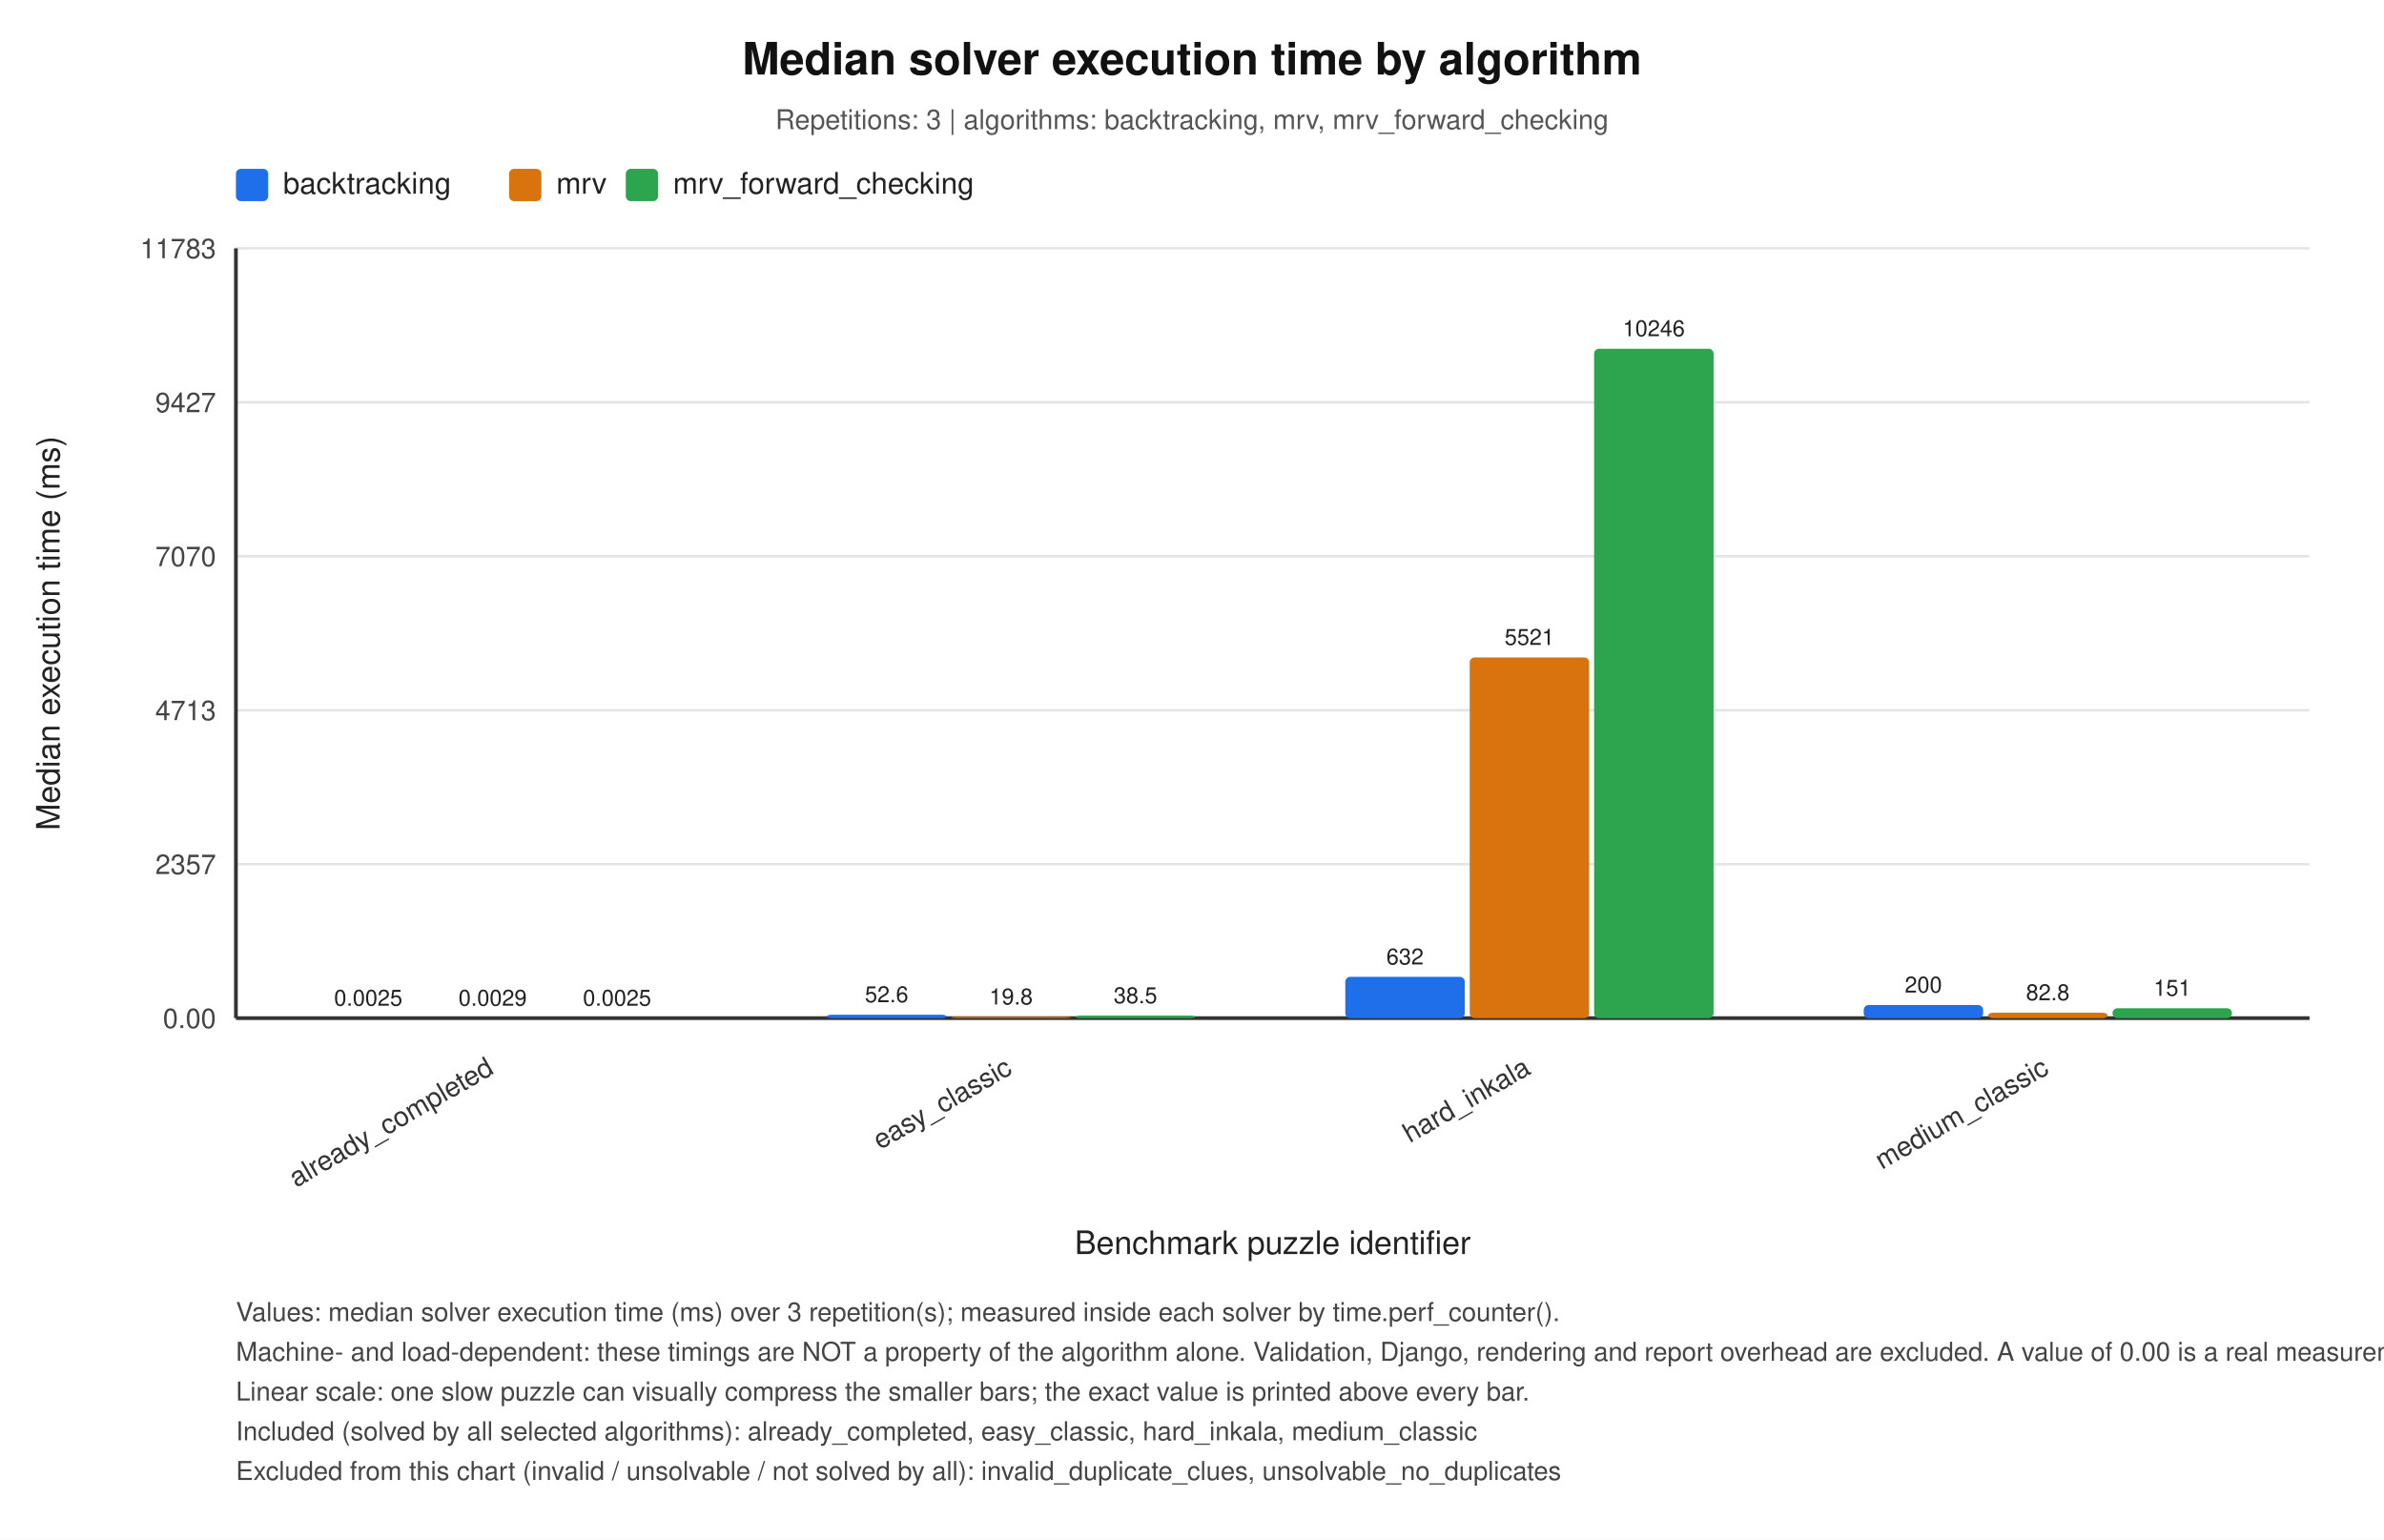
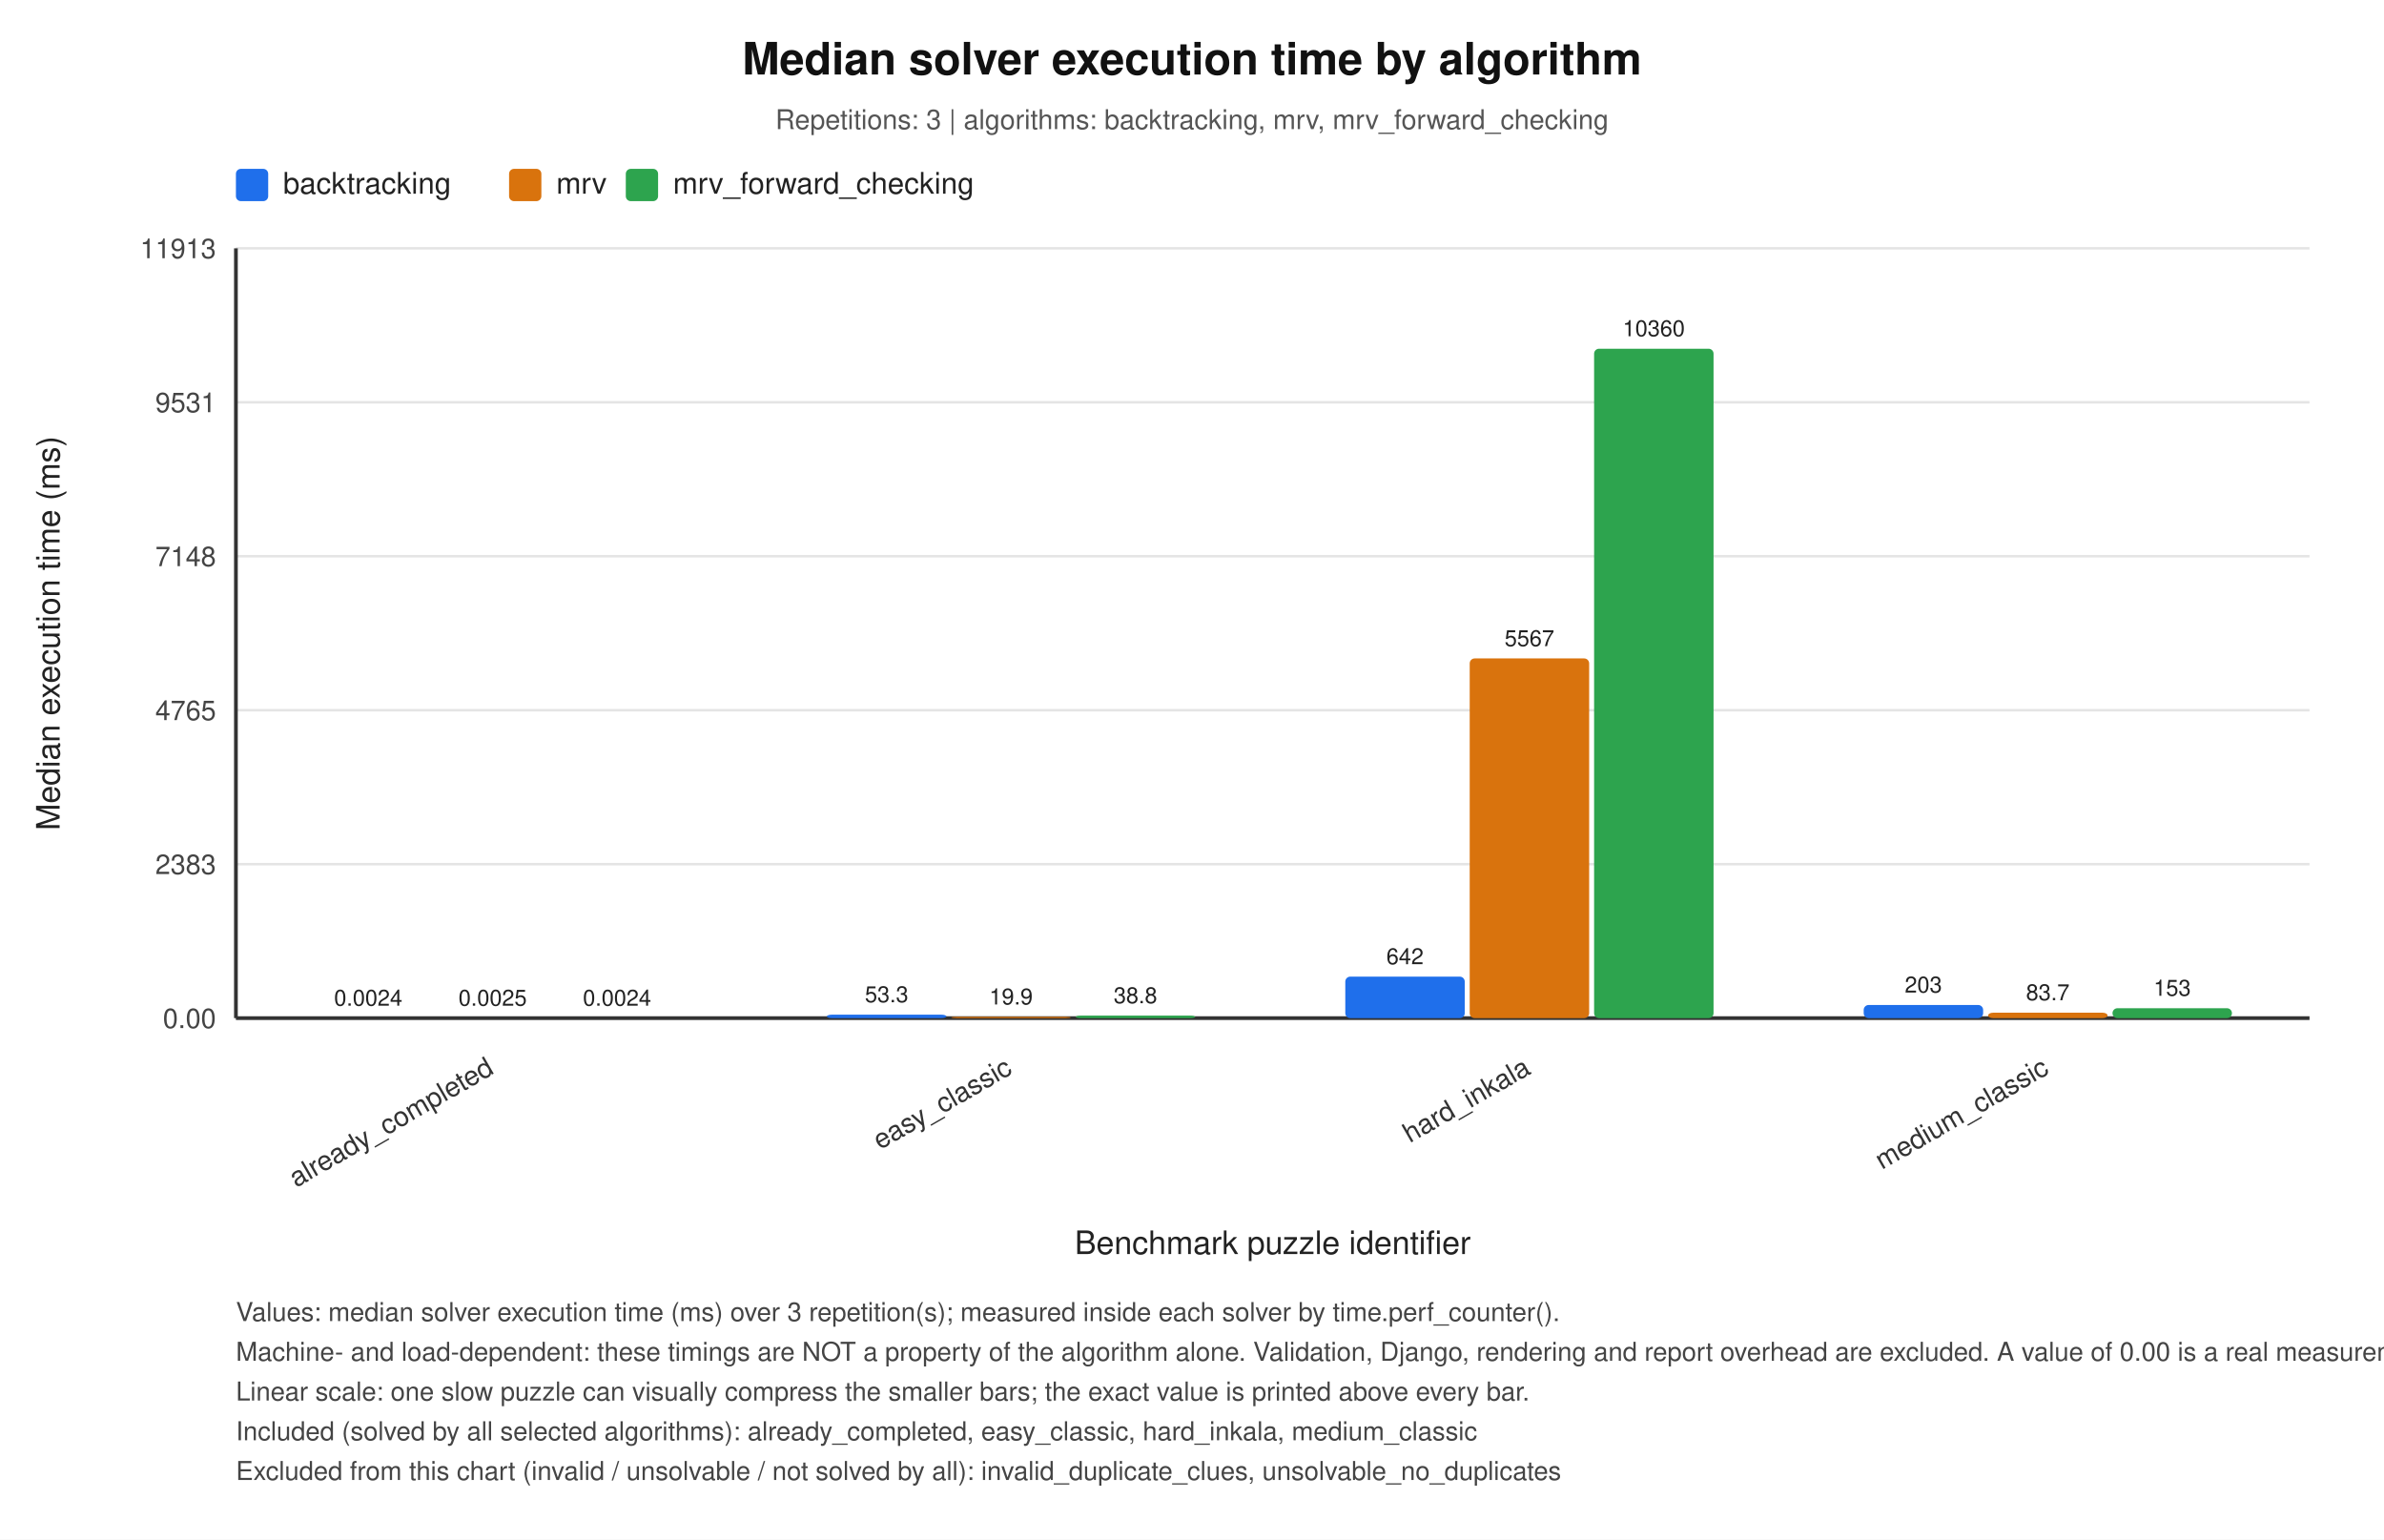
<svg xmlns="http://www.w3.org/2000/svg" width="960" height="620" viewBox="0 0 960 620" font-family="Helvetica, Arial, sans-serif">
  <rect width="960" height="620" fill="#ffffff" />
  <text x="480.0" y="30" text-anchor="middle" font-size="18" font-weight="bold" fill="#111111">Median solver execution time by algorithm</text>
  <text x="480.0" y="52" text-anchor="middle" font-size="11" fill="#555555">Repetitions: 3  |  algorithms: backtracking, mrv, mrv_forward_checking</text>
  <line x1="95" y1="410.0" x2="930" y2="410.0" stroke="#e4e4e4" stroke-width="1" />
  <text x="87" y="414.0" text-anchor="end" font-size="11" fill="#444444">0.00</text>
  <line x1="95" y1="348.0" x2="930" y2="348.0" stroke="#e4e4e4" stroke-width="1" />
-   <text x="87" y="352.0" text-anchor="end" font-size="11" fill="#444444">2357</text>
+   <text x="87" y="352.0" text-anchor="end" font-size="11" fill="#444444">2383</text>
  <line x1="95" y1="286.0" x2="930" y2="286.0" stroke="#e4e4e4" stroke-width="1" />
-   <text x="87" y="290.0" text-anchor="end" font-size="11" fill="#444444">4713</text>
+   <text x="87" y="290.0" text-anchor="end" font-size="11" fill="#444444">4765</text>
  <line x1="95" y1="224.0" x2="930" y2="224.0" stroke="#e4e4e4" stroke-width="1" />
-   <text x="87" y="228.0" text-anchor="end" font-size="11" fill="#444444">7070</text>
+   <text x="87" y="228.0" text-anchor="end" font-size="11" fill="#444444">7148</text>
  <line x1="95" y1="162.0" x2="930" y2="162.0" stroke="#e4e4e4" stroke-width="1" />
-   <text x="87" y="166.0" text-anchor="end" font-size="11" fill="#444444">9427</text>
+   <text x="87" y="166.0" text-anchor="end" font-size="11" fill="#444444">9531</text>
  <line x1="95" y1="100.0" x2="930" y2="100.0" stroke="#e4e4e4" stroke-width="1" />
-   <text x="87" y="104.0" text-anchor="end" font-size="11" fill="#444444">11783</text>
+   <text x="87" y="104.0" text-anchor="end" font-size="11" fill="#444444">11913</text>
  <line x1="95" y1="100" x2="95" y2="410" stroke="#333333" stroke-width="1.5" />
  <line x1="95" y1="410" x2="930" y2="410" stroke="#333333" stroke-width="1.5" />
  <text x="24" y="255.0" text-anchor="middle" font-size="13" fill="#222222" transform="rotate(-90 24 255.0)">Median execution time (ms)</text>
  <text x="512.5" y="505" text-anchor="middle" font-size="13" fill="#222222">Benchmark puzzle identifier</text>
  <text x="199.4" y="432.0" font-size="11" fill="#333333" text-anchor="end" transform="rotate(-30 199.4 432.0)">already_completed</text>
  <rect x="124.23" y="410.00" width="48.10" height="0.00" fill="#1f6feb" rx="2" />
-   <text x="148.28" y="405.0" text-anchor="middle" font-size="9" fill="#222222">0.0025</text>
+   <text x="148.28" y="405.0" text-anchor="middle" font-size="9" fill="#222222">0.0024</text>
  <rect x="174.32" y="410.00" width="48.10" height="0.00" fill="#d9730d" rx="2" />
-   <text x="198.38" y="405.0" text-anchor="middle" font-size="9" fill="#222222">0.0029</text>
+   <text x="198.38" y="405.0" text-anchor="middle" font-size="9" fill="#222222">0.0025</text>
  <rect x="224.43" y="410.00" width="48.10" height="0.00" fill="#2da44e" rx="2" />
-   <text x="248.48" y="405.0" text-anchor="middle" font-size="9" fill="#222222">0.0025</text>
+   <text x="248.48" y="405.0" text-anchor="middle" font-size="9" fill="#222222">0.0024</text>
  <text x="408.1" y="432.0" font-size="11" fill="#333333" text-anchor="end" transform="rotate(-30 408.1 432.0)">easy_classic</text>
-   <rect x="332.98" y="408.62" width="48.10" height="1.38" fill="#1f6feb" rx="2" />
-   <text x="357.03" y="403.6" text-anchor="middle" font-size="9" fill="#222222">52.6</text>
+   <rect x="332.98" y="408.61" width="48.10" height="1.39" fill="#1f6feb" rx="2" />
+   <text x="357.03" y="403.6" text-anchor="middle" font-size="9" fill="#222222">53.3</text>
  <rect x="383.08" y="409.48" width="48.10" height="0.52" fill="#d9730d" rx="2" />
-   <text x="407.13" y="404.5" text-anchor="middle" font-size="9" fill="#222222">19.8</text>
+   <text x="407.13" y="404.5" text-anchor="middle" font-size="9" fill="#222222">19.9</text>
  <rect x="433.18" y="408.99" width="48.10" height="1.01" fill="#2da44e" rx="2" />
-   <text x="457.23" y="404.0" text-anchor="middle" font-size="9" fill="#222222">38.5</text>
+   <text x="457.23" y="404.0" text-anchor="middle" font-size="9" fill="#222222">38.8</text>
  <text x="616.9" y="432.0" font-size="11" fill="#333333" text-anchor="end" transform="rotate(-30 616.9 432.0)">hard_inkala</text>
-   <rect x="541.73" y="393.37" width="48.10" height="16.63" fill="#1f6feb" rx="2" />
-   <text x="565.77" y="388.4" text-anchor="middle" font-size="9" fill="#222222">632</text>
-   <rect x="591.83" y="264.75" width="48.10" height="145.25" fill="#d9730d" rx="2" />
-   <text x="615.88" y="259.7" text-anchor="middle" font-size="9" fill="#222222">5521</text>
+   <rect x="541.73" y="393.29" width="48.10" height="16.71" fill="#1f6feb" rx="2" />
+   <text x="565.77" y="388.3" text-anchor="middle" font-size="9" fill="#222222">642</text>
+   <rect x="591.83" y="265.15" width="48.10" height="144.85" fill="#d9730d" rx="2" />
+   <text x="615.88" y="260.2" text-anchor="middle" font-size="9" fill="#222222">5567</text>
  <rect x="641.92" y="140.43" width="48.10" height="269.57" fill="#2da44e" rx="2" />
-   <text x="665.97" y="135.4" text-anchor="middle" font-size="9" fill="#222222">10246</text>
+   <text x="665.97" y="135.4" text-anchor="middle" font-size="9" fill="#222222">10360</text>
  <text x="825.6" y="432.0" font-size="11" fill="#333333" text-anchor="end" transform="rotate(-30 825.6 432.0)">medium_classic</text>
-   <rect x="750.48" y="404.73" width="48.10" height="5.27" fill="#1f6feb" rx="2" />
-   <text x="774.52" y="399.7" text-anchor="middle" font-size="9" fill="#222222">200</text>
+   <rect x="750.48" y="404.71" width="48.10" height="5.29" fill="#1f6feb" rx="2" />
+   <text x="774.52" y="399.7" text-anchor="middle" font-size="9" fill="#222222">203</text>
  <rect x="800.58" y="407.82" width="48.10" height="2.18" fill="#d9730d" rx="2" />
-   <text x="824.62" y="402.8" text-anchor="middle" font-size="9" fill="#222222">82.8</text>
-   <rect x="850.67" y="406.02" width="48.10" height="3.98" fill="#2da44e" rx="2" />
-   <text x="874.72" y="401.0" text-anchor="middle" font-size="9" fill="#222222">151</text>
+   <text x="824.62" y="402.8" text-anchor="middle" font-size="9" fill="#222222">83.7</text>
+   <rect x="850.67" y="406.01" width="48.10" height="3.99" fill="#2da44e" rx="2" />
+   <text x="874.72" y="401.0" text-anchor="middle" font-size="9" fill="#222222">153</text>
  <rect x="95" y="68" width="13" height="13" fill="#1f6feb" rx="2" />
  <text x="114" y="78" font-size="12" fill="#222222">backtracking</text>
  <rect x="205" y="68" width="13" height="13" fill="#d9730d" rx="2" />
  <text x="224" y="78" font-size="12" fill="#222222">mrv</text>
  <rect x="252" y="68" width="13" height="13" fill="#2da44e" rx="2" />
  <text x="271" y="78" font-size="12" fill="#222222">mrv_forward_checking</text>
  <text x="95" y="532" font-size="10.5" fill="#444444">Values: median solver execution time (ms) over 3 repetition(s); measured inside each solver by time.perf_counter().</text>
  <text x="95" y="548" font-size="10.5" fill="#444444">Machine- and load-dependent: these timings are NOT a property of the algorithm alone. Validation, Django, rendering and report overhead are excluded. A value of 0.00 is a real measurement, never an illustration.</text>
  <text x="95" y="564" font-size="10.5" fill="#444444">Linear scale: one slow puzzle can visually compress the smaller bars; the exact value is printed above every bar.</text>
  <text x="95" y="580" font-size="10.5" fill="#444444">Included (solved by all selected algorithms): already_completed, easy_classic, hard_inkala, medium_classic</text>
  <text x="95" y="596" font-size="10.5" fill="#444444">Excluded from this chart (invalid / unsolvable / not solved by all): invalid_duplicate_clues, unsolvable_no_duplicates</text>
</svg>
